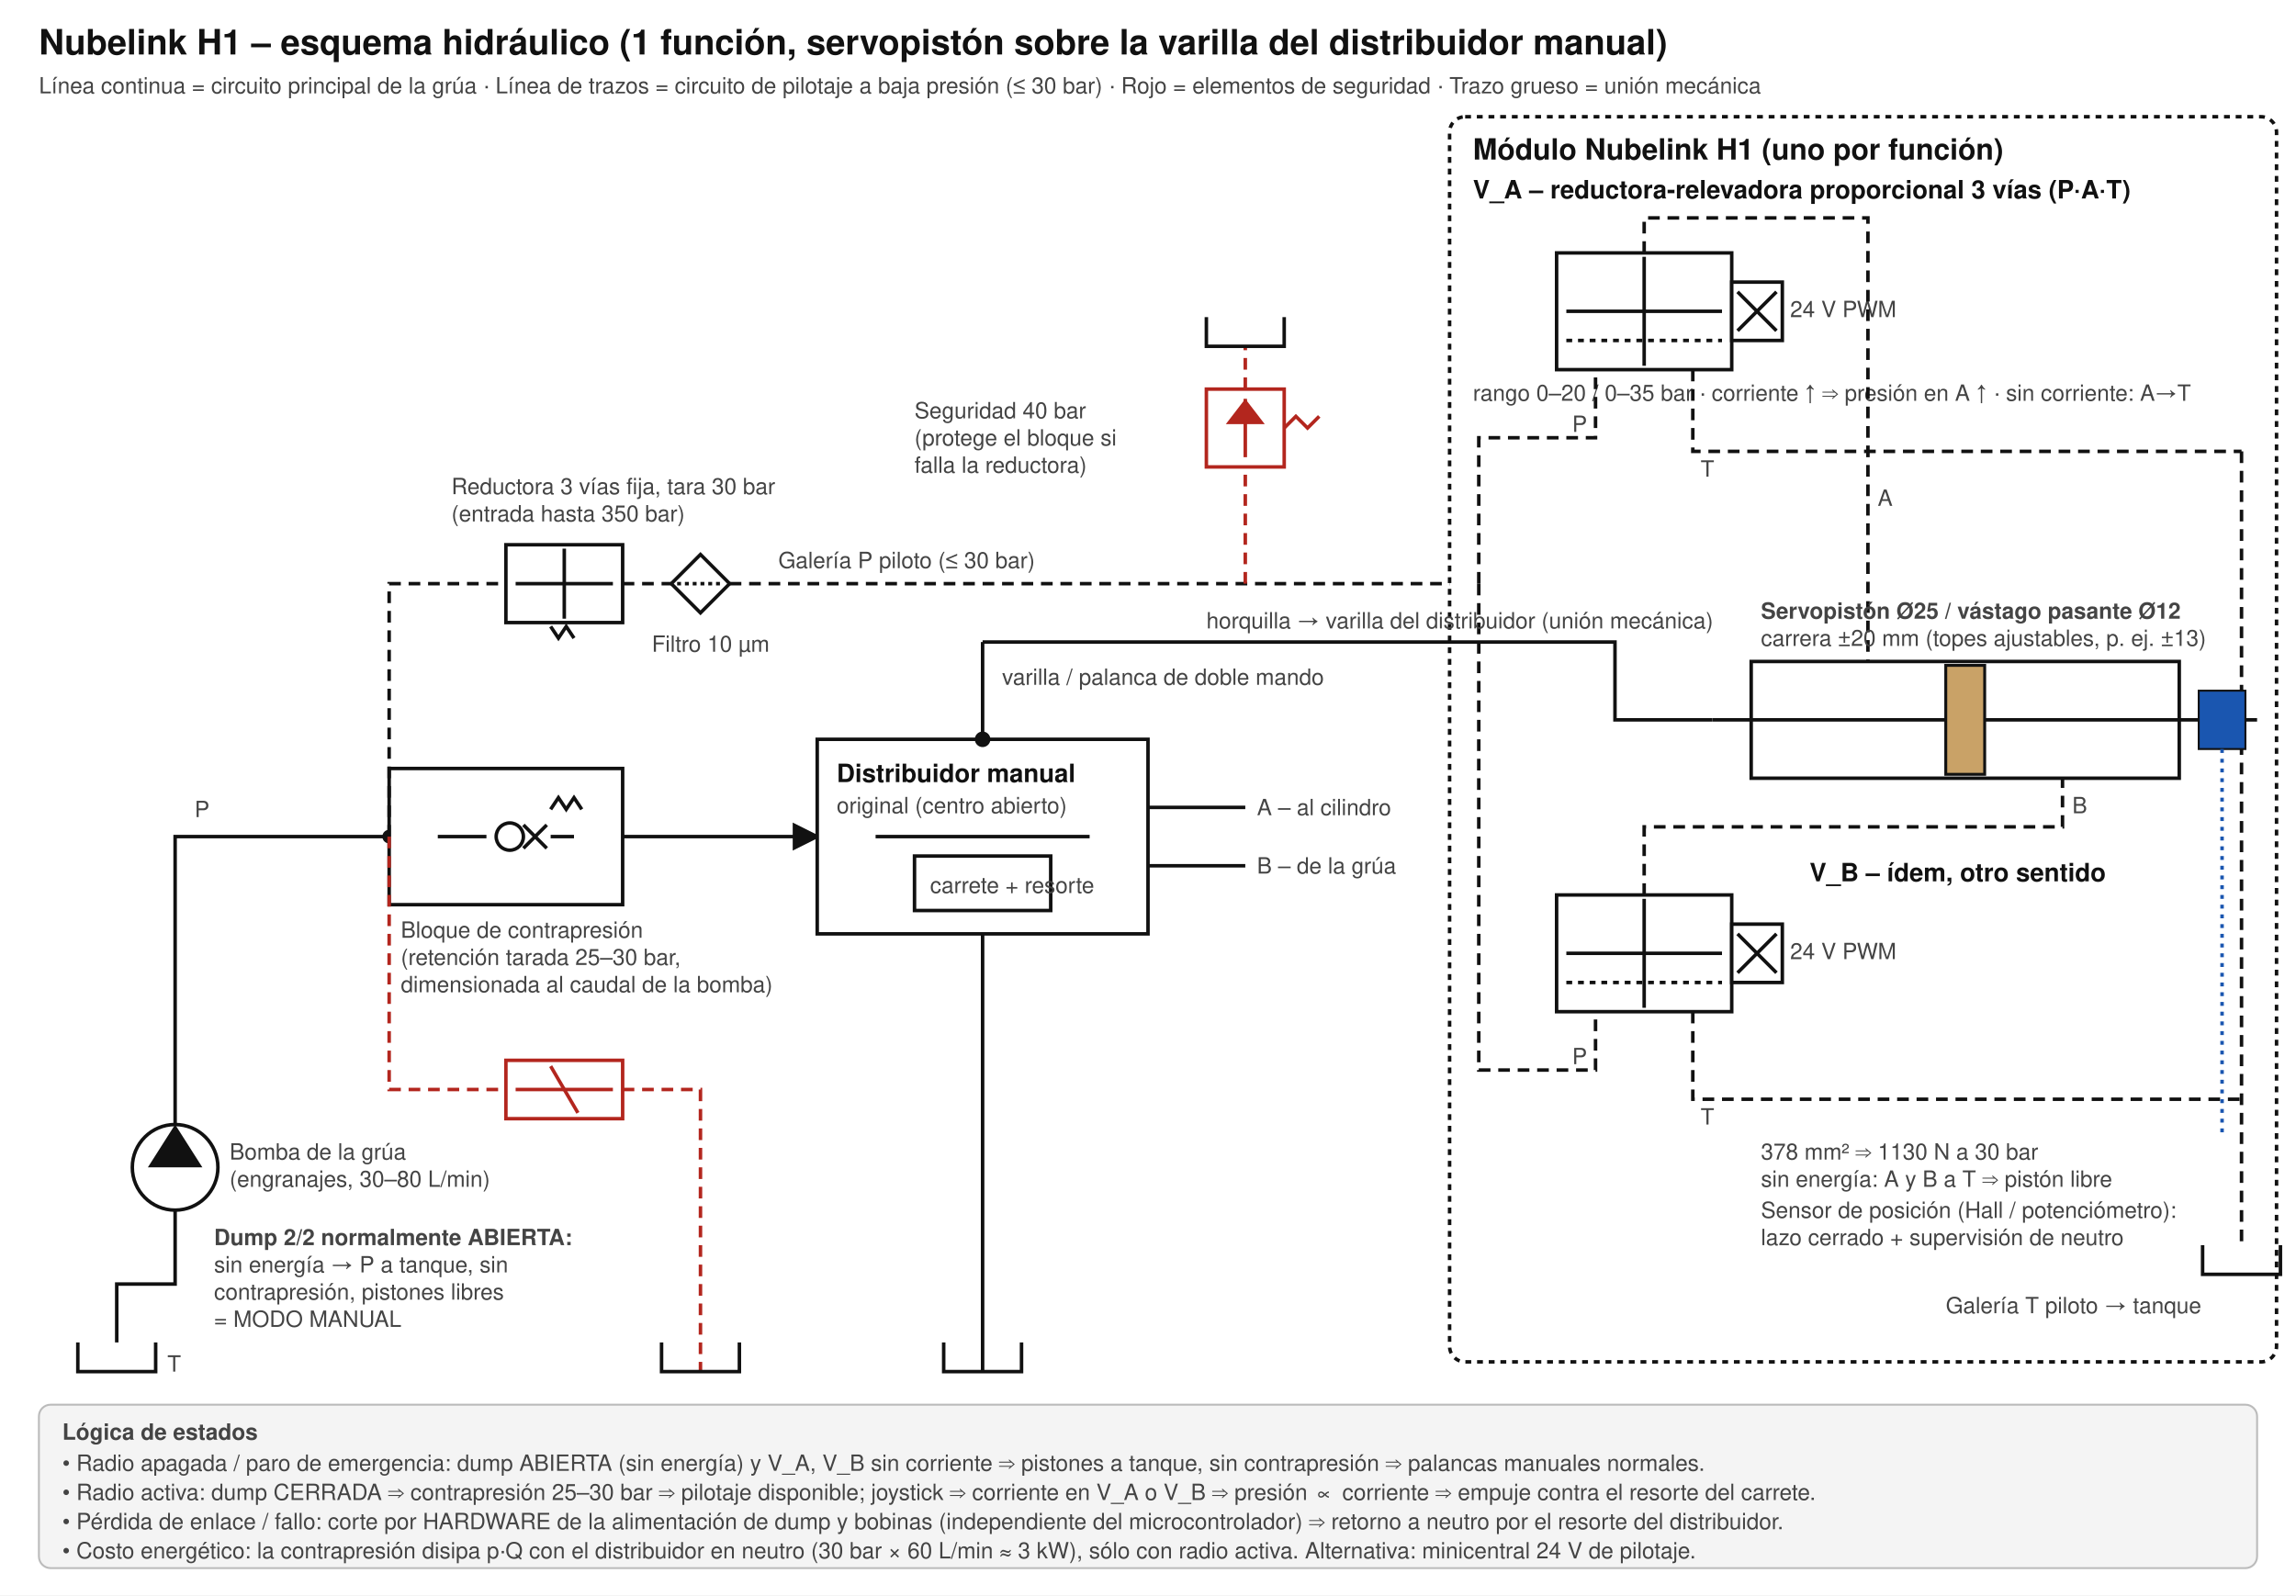
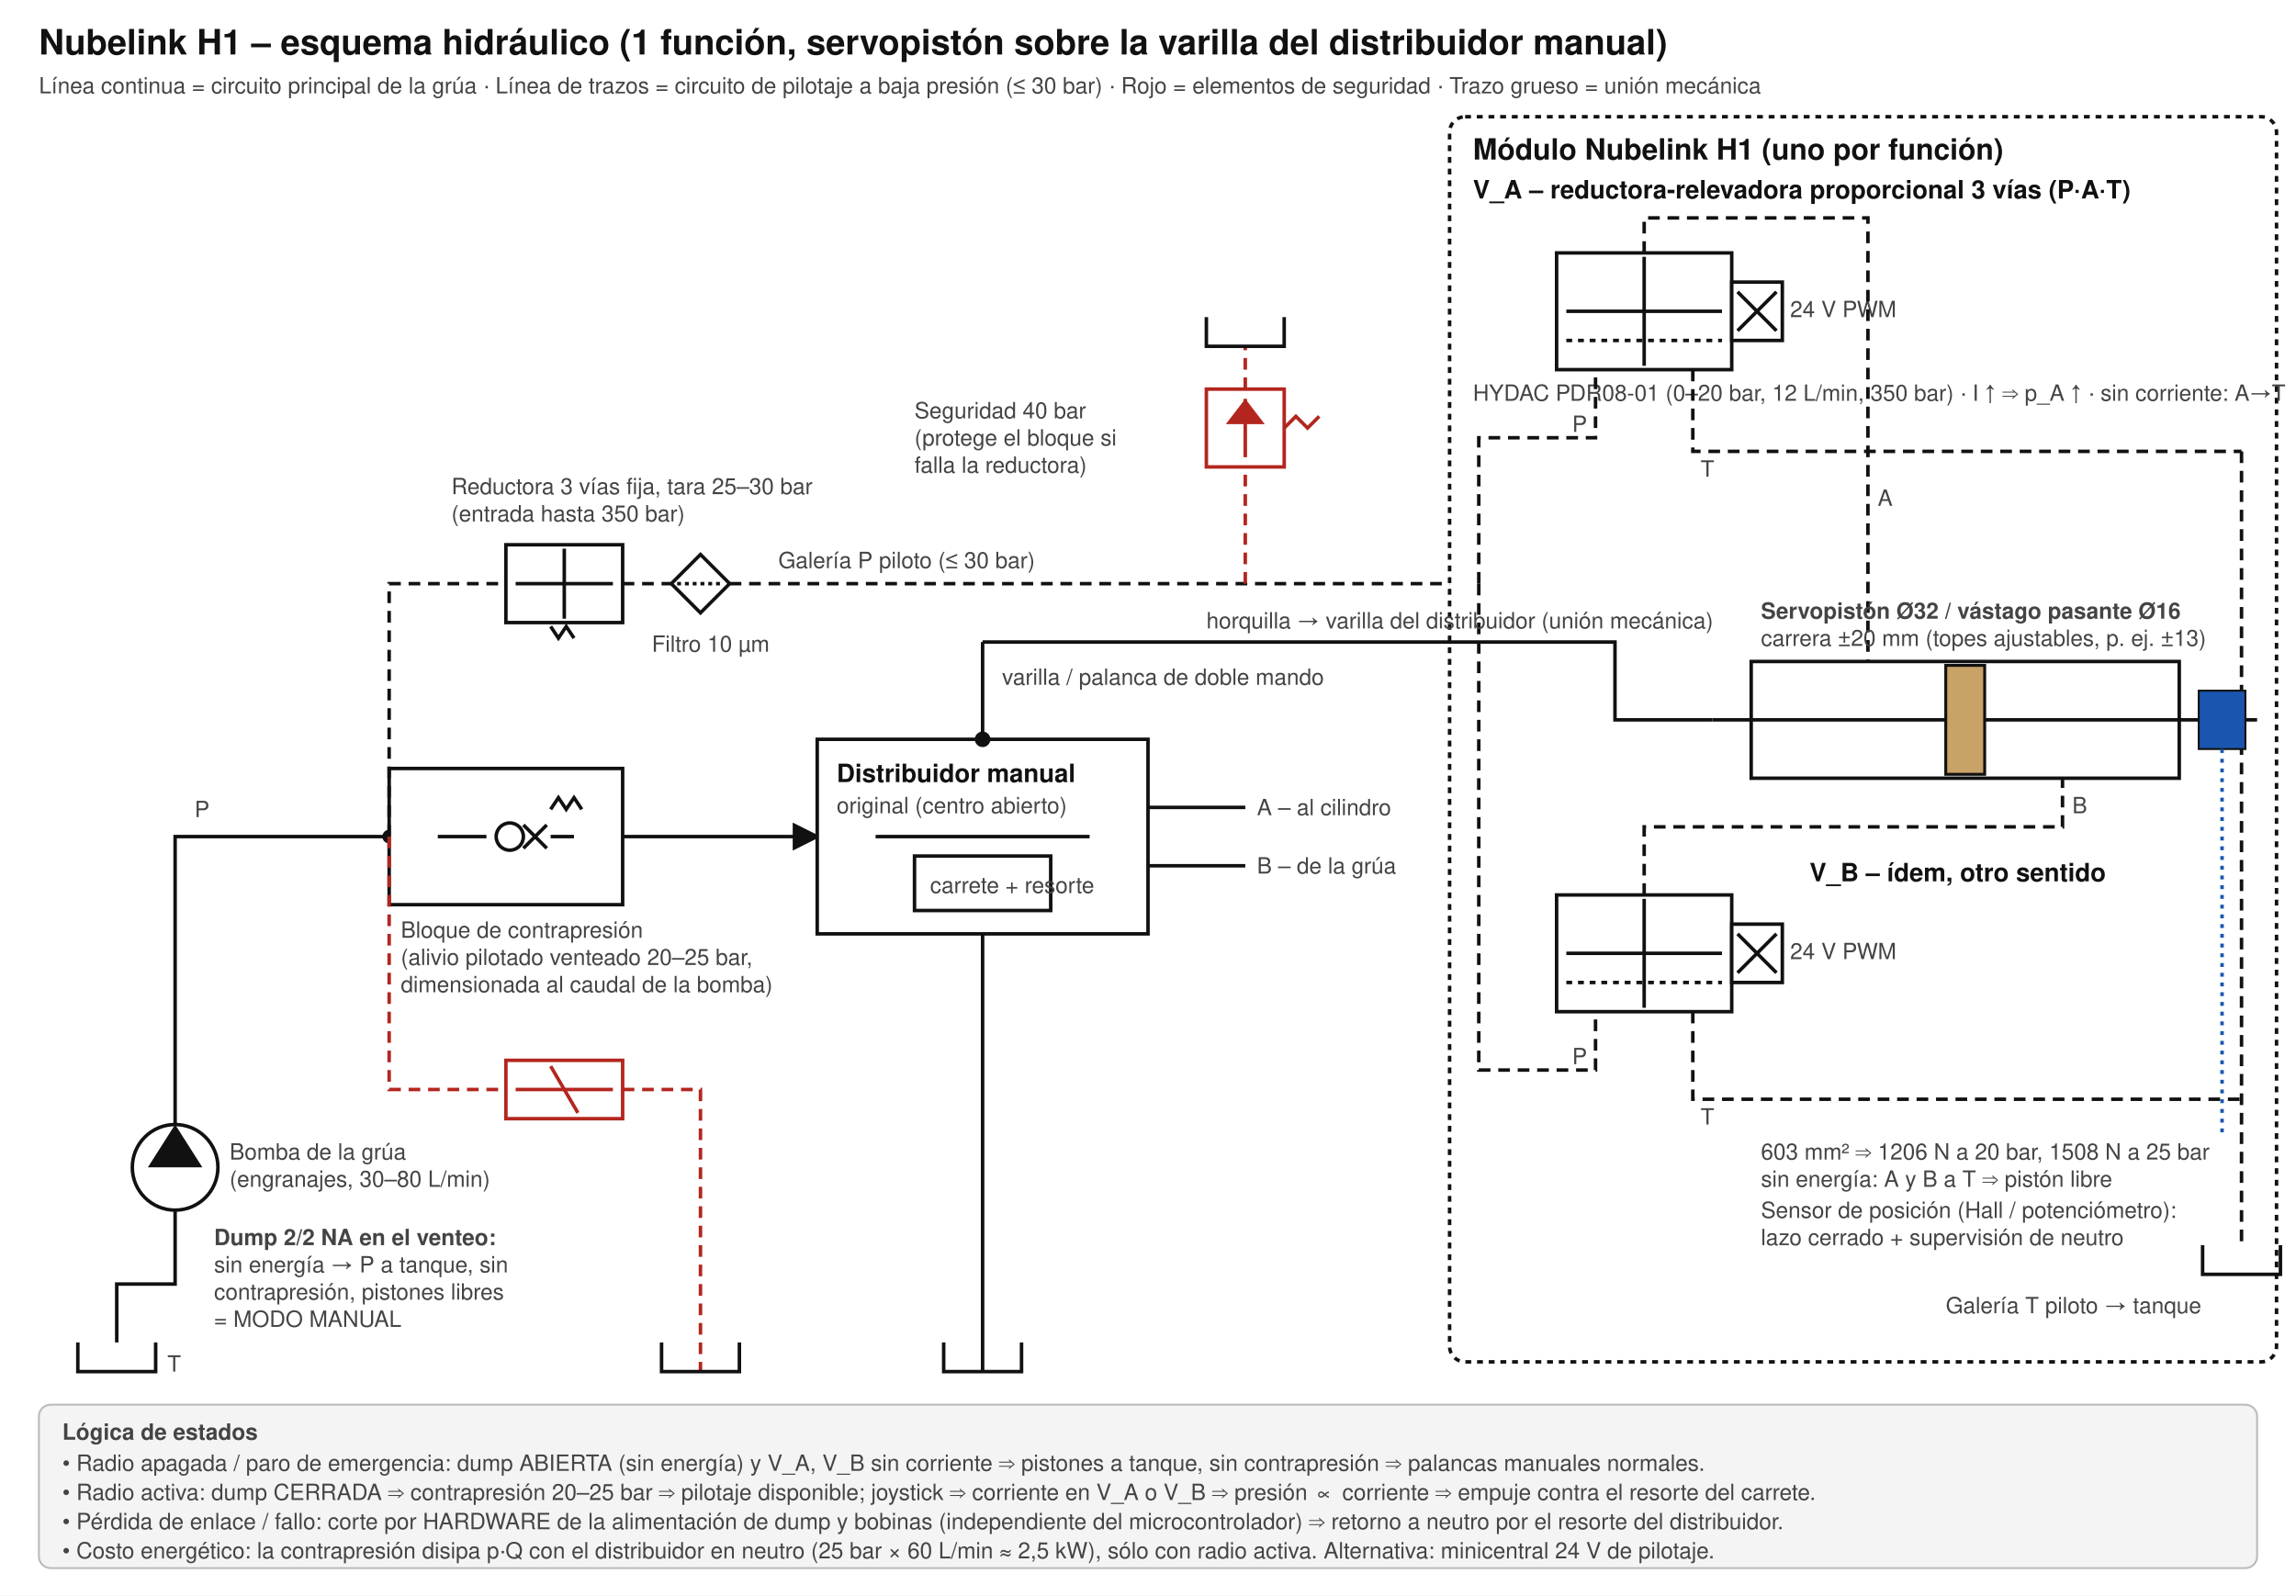
<svg xmlns="http://www.w3.org/2000/svg" width="1180" height="820" viewBox="0 0 1180 820" font-family="Helvetica, Arial, sans-serif" font-size="13">
  <rect width="1180" height="820" fill="#ffffff" />
  <defs>
    <marker id="arr" markerWidth="8" markerHeight="8" refX="7" refY="4" orient="auto">
      <path d="M0,0 L8,4 L0,8 z" fill="#111" />
    </marker>
    <style>
      .l{stroke:#111;stroke-width:1.8;fill:none}
      .p{stroke:#111;stroke-width:1.8;fill:none;stroke-dasharray:6 4}
      .t{fill:#111}
      .g{fill:#444;font-size:11.5px}
      .box{stroke:#111;stroke-width:1.8;fill:#fff}
      .red{stroke:#b3261e}
      .blue{stroke:#1a56b0}
    </style>
  </defs>
  <text x="20" y="28" class="t" font-size="18" font-weight="bold">Nubelink H1 – esquema hidráulico (1 función, servopistón sobre la varilla del distribuidor manual)</text>
  <text x="20" y="48" class="g">Línea continua = circuito principal de la grúa · Línea de trazos = circuito de pilotaje a baja presión (≤ 30 bar) · Rojo = elementos de seguridad · Trazo grueso = unión mecánica</text>
  <circle cx="90" cy="600" r="22" class="l" />
  <path d="M90 578 L104 600 L76 600 Z" fill="#111" />
  <text x="118" y="596" class="g">Bomba de la grúa</text>
  <text x="118" y="610" class="g">(engranajes, 30–80 L/min)</text>
  <path d="M90 622 L90 660 L60 660 L60 690" class="l" />
  <path d="M40 690 L40 705 L80 705 L80 690" class="l" />
  <text x="86" y="705" class="g">T</text>
  <path d="M90 578 L90 430 L200 430" class="l" />
  <text x="100" y="420" class="g">P</text>
  <circle cx="200" cy="430" r="3.5" fill="#111" />
  <rect x="200" y="395" width="120" height="70" class="box" />
  <path d="M225 430 L250 430" class="l" />
  <circle cx="262" cy="430" r="7" class="l" />
  <path d="M269 424 L281 436 M269 436 L281 424" class="l" />
  <path d="M283 430 L295 430" class="l" />
  <path d="M283 416 l4 -6 l4 6 l4 -6 l4 6" class="l" />
  <text x="206" y="482" class="g">Bloque de contrapresión</text>
-   <text x="206" y="496" class="g">(retención tarada 25–30 bar,</text>
+   <text x="206" y="496" class="g">(alivio pilotado venteado 20–25 bar,</text>
  <text x="206" y="510" class="g">dimensionada al caudal de la bomba)</text>
  <path d="M320 430 L420 430" class="l" marker-end="url(#arr)" />
  <path d="M200 430 L200 560 L260 560" class="p red" />
  <rect x="260" y="545" width="60" height="30" class="box red" />
  <path d="M265 560 L315 560" class="l red" />
  <path d="M283 548 L297 572" class="l red" />
  <path d="M320 560 L360 560 L360 705" class="p red" />
  <path d="M340 690 L340 705 L380 705 L380 690" class="l" />
-   <text x="110" y="640" class="g" fill="#b3261e" font-weight="bold">Dump 2/2 normalmente ABIERTA:</text>
+   <text x="110" y="640" class="g" fill="#b3261e" font-weight="bold">Dump 2/2 NA en el venteo:</text>
  <text x="110" y="654" class="g" fill="#b3261e">sin energía → P a tanque, sin</text>
  <text x="110" y="668" class="g" fill="#b3261e">contrapresión, pistones libres</text>
  <text x="110" y="682" class="g" fill="#b3261e">= MODO MANUAL</text>
  <rect x="420" y="380" width="170" height="100" class="box" />
  <text x="430" y="402" class="t" font-weight="bold">Distribuidor manual</text>
  <text x="430" y="418" class="g">original (centro abierto)</text>
  <line x1="450" y1="430" x2="560" y2="430" class="l" />
  <rect x="470" y="440" width="70" height="28" class="box" />
  <text x="478" y="459" class="g">carrete + resorte</text>
  <path d="M505 380 L505 330" class="l" stroke-width="2.6" />
  <circle cx="505" cy="380" r="4" fill="#111" />
  <text x="515" y="352" class="g">varilla / palanca de doble mando</text>
  <path d="M590 415 L640 415 M590 445 L640 445" class="l" />
  <text x="646" y="419" class="g">A – al cilindro</text>
  <text x="646" y="449" class="g">B – de la grúa</text>
  <path d="M505 480 L505 705" class="l" />
  <path d="M485 690 L485 705 L525 705 L525 690" class="l" />
  <path d="M200 430 L200 300 L260 300" class="p" />
  <rect x="260" y="280" width="60" height="40" class="box" />
  <path d="M265 300 L315 300" class="l" />
  <path d="M290 282 L290 318" class="l" />
  <path d="M283 322 l4 6 l4 -6 l4 6" class="l" />
-   <text x="232" y="254" class="g">Reductora 3 vías fija, tara 30 bar</text>
+   <text x="232" y="254" class="g">Reductora 3 vías fija, tara 25–30 bar</text>
  <text x="232" y="268" class="g">(entrada hasta 350 bar)</text>
  <path d="M320 300 L345 300" class="p" />
  <path d="M360 285 L375 300 L360 315 L345 300 Z" class="l" />
  <path d="M348 300 L372 300" class="l" stroke-dasharray="2 2" />
  <text x="335" y="335" class="g">Filtro 10 µm</text>
  <path d="M375 300 L760 300" class="p" />
  <text x="400" y="292" class="g">Galería P piloto (≤ 30 bar)</text>
  <path d="M640 300 L640 240" class="p red" />
  <rect x="620" y="200" width="40" height="40" class="box red" />
  <path d="M640 205 L640 235" class="l red" />
  <path d="M640 205 L630 218 L650 218 Z" fill="#b3261e" />
  <path d="M660 220 l6 -6 l6 6 l6 -6" class="l red" />
  <path d="M640 200 L640 178" class="p red" />
  <path d="M620 163 L620 178 L660 178 L660 163" class="l" />
  <text x="470" y="215" class="g" fill="#b3261e">Seguridad 40 bar</text>
  <text x="470" y="229" class="g" fill="#b3261e">(protege el bloque si</text>
  <text x="470" y="243" class="g" fill="#b3261e">falla la reductora)</text>
  <rect x="745" y="60" width="425" height="640" rx="8" class="box" stroke-dasharray="3 3" />
  <text x="757" y="82" class="t" font-size="15" font-weight="bold">Módulo Nubelink H1 (uno por función)</text>
  <path d="M1152 232 L1152 640" class="p" />
  <path d="M1132 640 L1132 655 L1172 655 L1172 640" class="l" />
  <text x="1000" y="675" class="g">Galería T piloto → tanque</text>
  <text x="757" y="102" class="t" font-weight="bold">V_A – reductora-relevadora proporcional 3 vías (P·A·T)</text>
  <rect x="800" y="130" width="90" height="60" class="box" />
  <path d="M805 160 L885 160" class="l" />
  <path d="M845 132 L845 188" class="l" />
  <path d="M805 175 L885 175" class="l" stroke-dasharray="3 3" />
  <rect x="890" y="145" width="26" height="30" class="box" />
  <path d="M893 150 L913 170 M893 170 L913 150" class="l" />
  <text x="920" y="163" class="g">24 V PWM</text>
-   <text x="757" y="206" class="g">rango 0–20 / 0–35 bar · corriente ↑ ⇒ presión en A ↑ · sin corriente: A→T</text>
+   <text x="757" y="206" class="g">HYDAC PDR08-01 (0–20 bar, 12 L/min, 350 bar) · I ↑ ⇒ p_A ↑ · sin corriente: A→T</text>
  <path d="M760 300 L760 225 L820 225 L820 190" class="p" />
  <text x="808" y="222" class="g">P</text>
  <path d="M870 190 L870 232 L1152 232" class="p" />
  <text x="874" y="245" class="g">T</text>
  <path d="M845 130 L845 112 L960 112 L960 340" class="p" />
  <text x="965" y="260" class="g">A</text>
  <text x="930" y="453" class="t" font-weight="bold">V_B – ídem, otro sentido</text>
  <rect x="800" y="460" width="90" height="60" class="box" />
  <path d="M805 490 L885 490" class="l" />
  <path d="M845 462 L845 518" class="l" />
  <path d="M805 505 L885 505" class="l" stroke-dasharray="3 3" />
  <rect x="890" y="475" width="26" height="30" class="box" />
  <path d="M893 480 L913 500 M893 500 L913 480" class="l" />
  <text x="920" y="493" class="g">24 V PWM</text>
  <path d="M760 300 L760 550 L820 550 L820 520" class="p" />
  <text x="808" y="547" class="g">P</text>
  <path d="M870 520 L870 565 L1152 565" class="p" />
  <text x="874" y="578" class="g">T</text>
  <path d="M845 460 L845 425 L1060 425 L1060 400" class="p" />
  <text x="1065" y="418" class="g">B</text>
-   <text x="905" y="318" class="g" font-weight="bold">Servopistón Ø25 / vástago pasante Ø12</text>
+   <text x="905" y="318" class="g" font-weight="bold">Servopistón Ø32 / vástago pasante Ø16</text>
  <text x="905" y="332" class="g">carrera ±20 mm (topes ajustables, p. ej. ±13)</text>
  <rect x="900" y="340" width="220" height="60" class="box" />
  <rect x="1000" y="342" width="20" height="56" fill="#c9a267" stroke="#111" stroke-width="1.5" />
  <path d="M880 370 L1000 370 M1020 370 L1160 370" class="l" stroke-width="4" />
  <rect x="1130" y="355" width="24" height="30" fill="#1a56b0" stroke="#111" />
-   <text x="905" y="596" class="g">378 mm² ⇒ 1130 N a 30 bar</text>
+   <text x="905" y="596" class="g">603 mm² ⇒ 1206 N a 20 bar, 1508 N a 25 bar</text>
  <text x="905" y="610" class="g">sin energía: A y B a T ⇒ pistón libre</text>
  <text x="905" y="626" class="g" fill="#1a56b0">Sensor de posición (Hall / potenciómetro):</text>
  <text x="905" y="640" class="g" fill="#1a56b0">lazo cerrado + supervisión de neutro</text>
  <path d="M1142 385 L1142 582" class="l blue" stroke-dasharray="2 3" />
  <path d="M880 370 L830 370 L830 330 L505 330" class="l" stroke-width="2.6" />
  <text x="620" y="323" class="g">horquilla → varilla del distribuidor (unión mecánica)</text>
  <rect x="20" y="722" width="1140" height="84" rx="6" fill="#f4f4f4" stroke="#bbb" />
  <text x="32" y="740" class="g" font-weight="bold">Lógica de estados</text>
  <text x="32" y="756" class="g">• Radio apagada / paro de emergencia: dump ABIERTA (sin energía) y V_A, V_B sin corriente ⇒ pistones a tanque, sin contrapresión ⇒ palancas manuales normales.</text>
-   <text x="32" y="771" class="g">• Radio activa: dump CERRADA ⇒ contrapresión 25–30 bar ⇒ pilotaje disponible; joystick ⇒ corriente en V_A o V_B ⇒ presión ∝ corriente ⇒ empuje contra el resorte del carrete.</text>
+   <text x="32" y="771" class="g">• Radio activa: dump CERRADA ⇒ contrapresión 20–25 bar ⇒ pilotaje disponible; joystick ⇒ corriente en V_A o V_B ⇒ presión ∝ corriente ⇒ empuje contra el resorte del carrete.</text>
  <text x="32" y="786" class="g">• Pérdida de enlace / fallo: corte por HARDWARE de la alimentación de dump y bobinas (independiente del microcontrolador) ⇒ retorno a neutro por el resorte del distribuidor.</text>
-   <text x="32" y="801" class="g">• Costo energético: la contrapresión disipa p·Q con el distribuidor en neutro (30 bar × 60 L/min ≈ 3 kW), sólo con radio activa. Alternativa: minicentral 24 V de pilotaje.</text>
+   <text x="32" y="801" class="g">• Costo energético: la contrapresión disipa p·Q con el distribuidor en neutro (25 bar × 60 L/min ≈ 2,5 kW), sólo con radio activa. Alternativa: minicentral 24 V de pilotaje.</text>
</svg>
